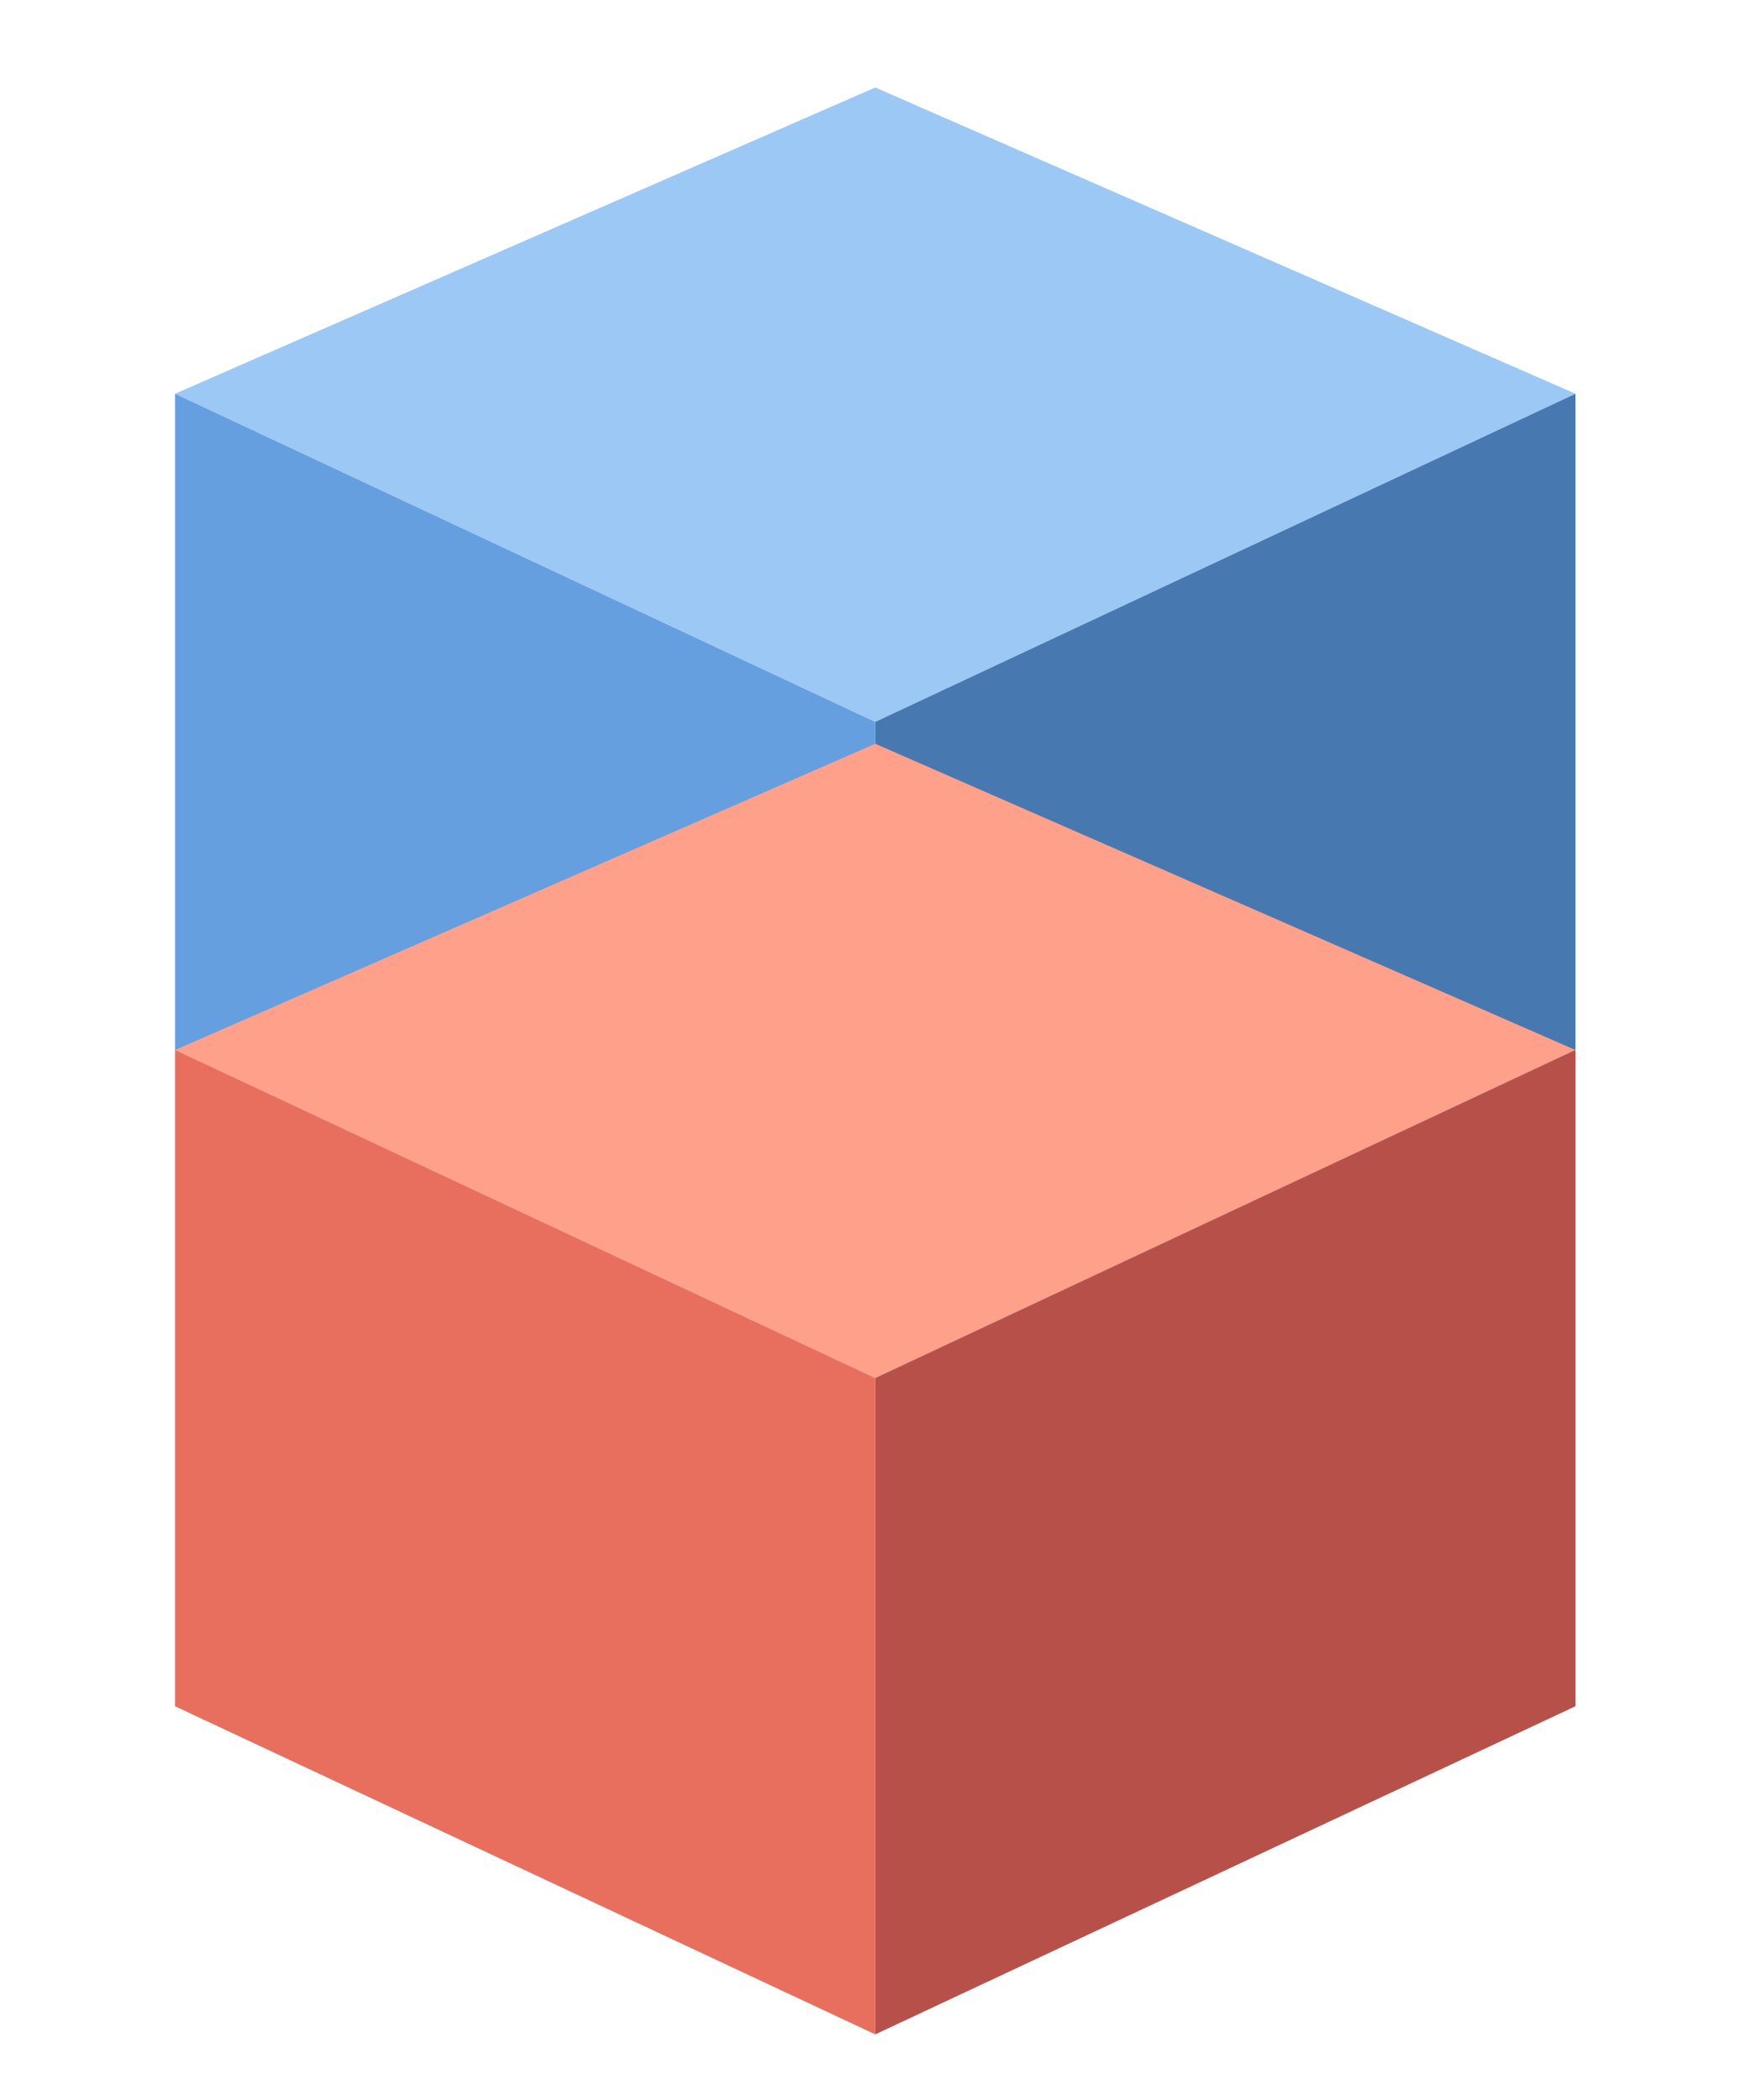
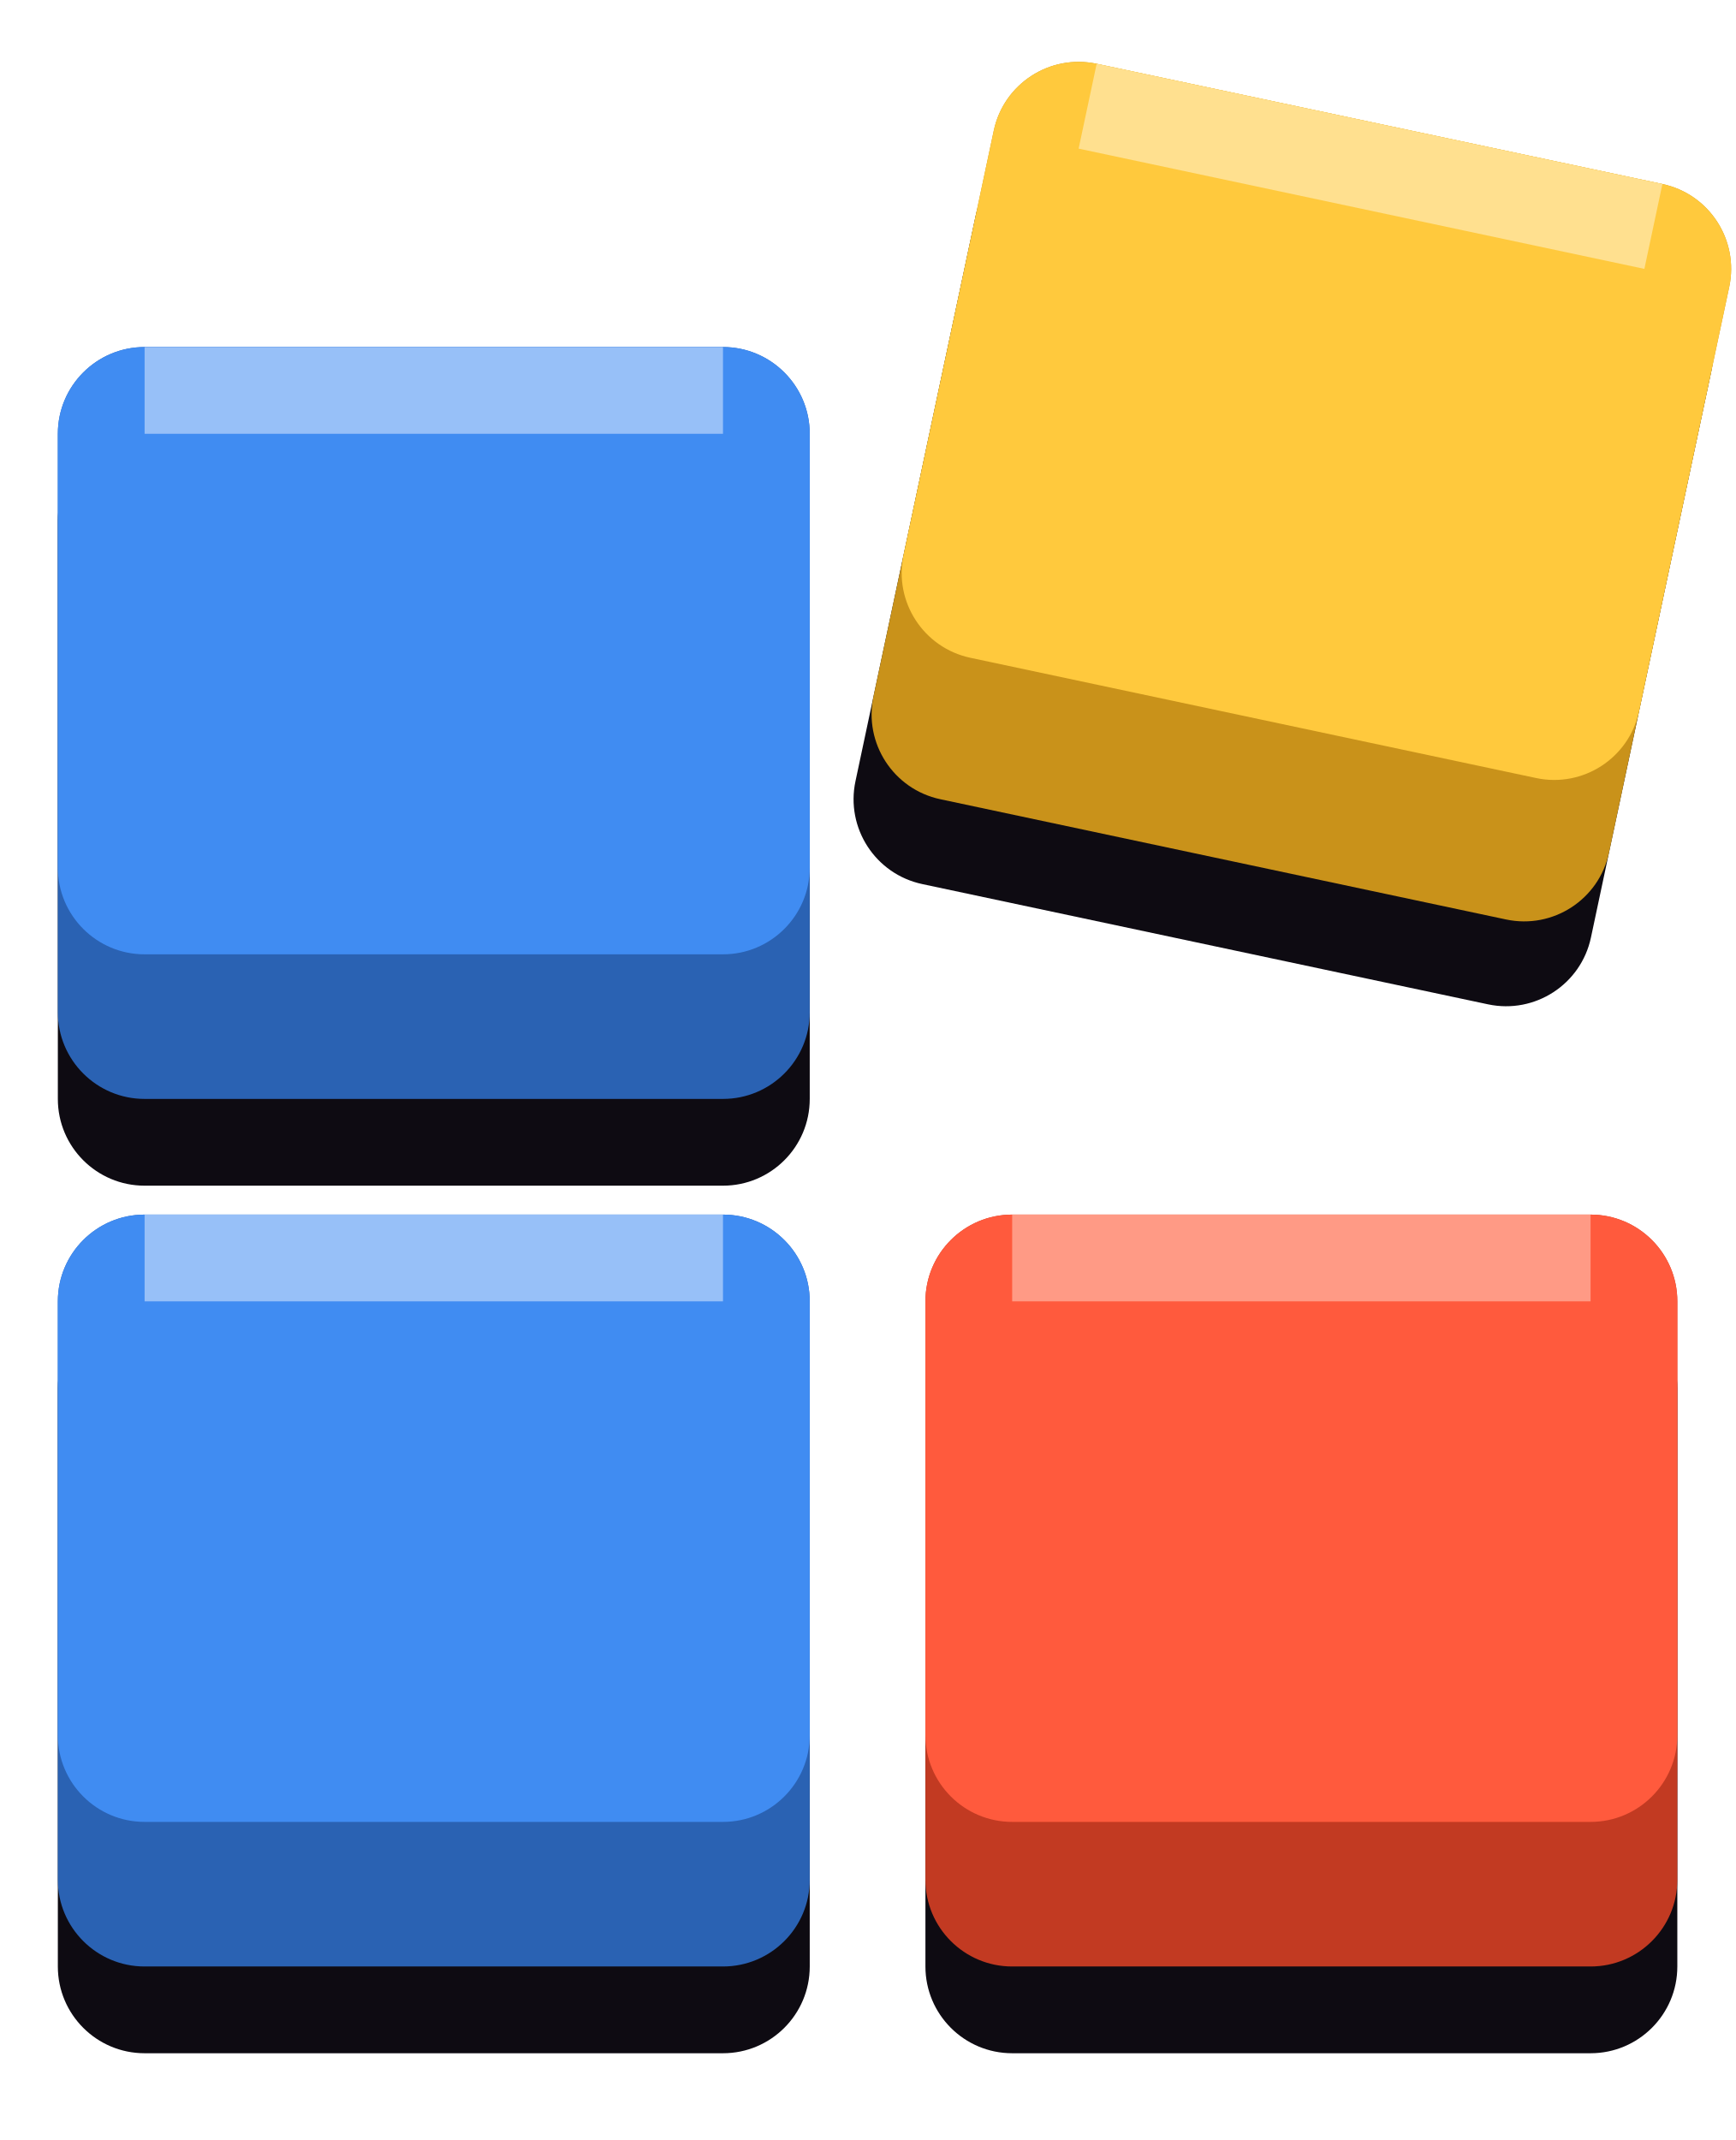
- <svg xmlns="http://www.w3.org/2000/svg" viewBox="0 0 80 96">
-   <path fill="#9bc8f4" d="M8 18 40 4 72 18 40 33Z" />
-   <path fill="#669fdf" d="M8 18 40 33 40 63 8 48Z" />
-   <path fill="#4779b0" d="M40 33 72 18 72 48 40 63Z" />
-   <path fill="#ffa08b" d="M8 48 40 34 72 48 40 63Z" />
-   <path fill="#e86e5d" d="M8 48 40 63 40 93 8 78Z" />
-   <path fill="#b75048" d="M40 63 72 48 72 78 40 93Z" />
+ <svg xmlns="http://www.w3.org/2000/svg" viewBox="-2 -4 60 74" role="img" aria-label="Stackfall mark">
+   <rect x="0" y="41" width="26" height="26" rx="3" fill="#0e0b12" />
+   <rect x="0" y="38" width="26" height="26" rx="3" fill="#2a62b3" />
+   <rect x="0" y="38" width="26" height="21" rx="3" fill="#408cf2" />
+   <rect x="3" y="38" width="20" height="3" fill="#97c0f8" />
+   <rect x="30" y="41" width="26" height="26" rx="3" fill="#0e0b12" />
+   <rect x="30" y="38" width="26" height="26" rx="3" fill="#c23a22" />
+   <rect x="30" y="38" width="26" height="21" rx="3" fill="#ff5a3d" />
+   <rect x="33" y="38" width="20" height="3" fill="#ff9a85" />
+   <rect x="0" y="11" width="26" height="26" rx="3" fill="#0e0b12" />
+   <rect x="0" y="8" width="26" height="26" rx="3" fill="#2a62b3" />
+   <rect x="0" y="8" width="26" height="21" rx="3" fill="#408cf2" />
+   <rect x="3" y="8" width="20" height="3" fill="#97c0f8" />
+   <g transform="rotate(12 43.0 13.0)">
+     <rect x="30" y="3" width="26" height="26" rx="3" fill="#0e0b12" />
+     <rect x="30" y="0" width="26" height="26" rx="3" fill="#c9921a" />
+     <rect x="30" y="0" width="26" height="21" rx="3" fill="#ffc93d" />
+     <rect x="33" y="0" width="20" height="3" fill="#ffe08f" />
+   </g>
</svg>
